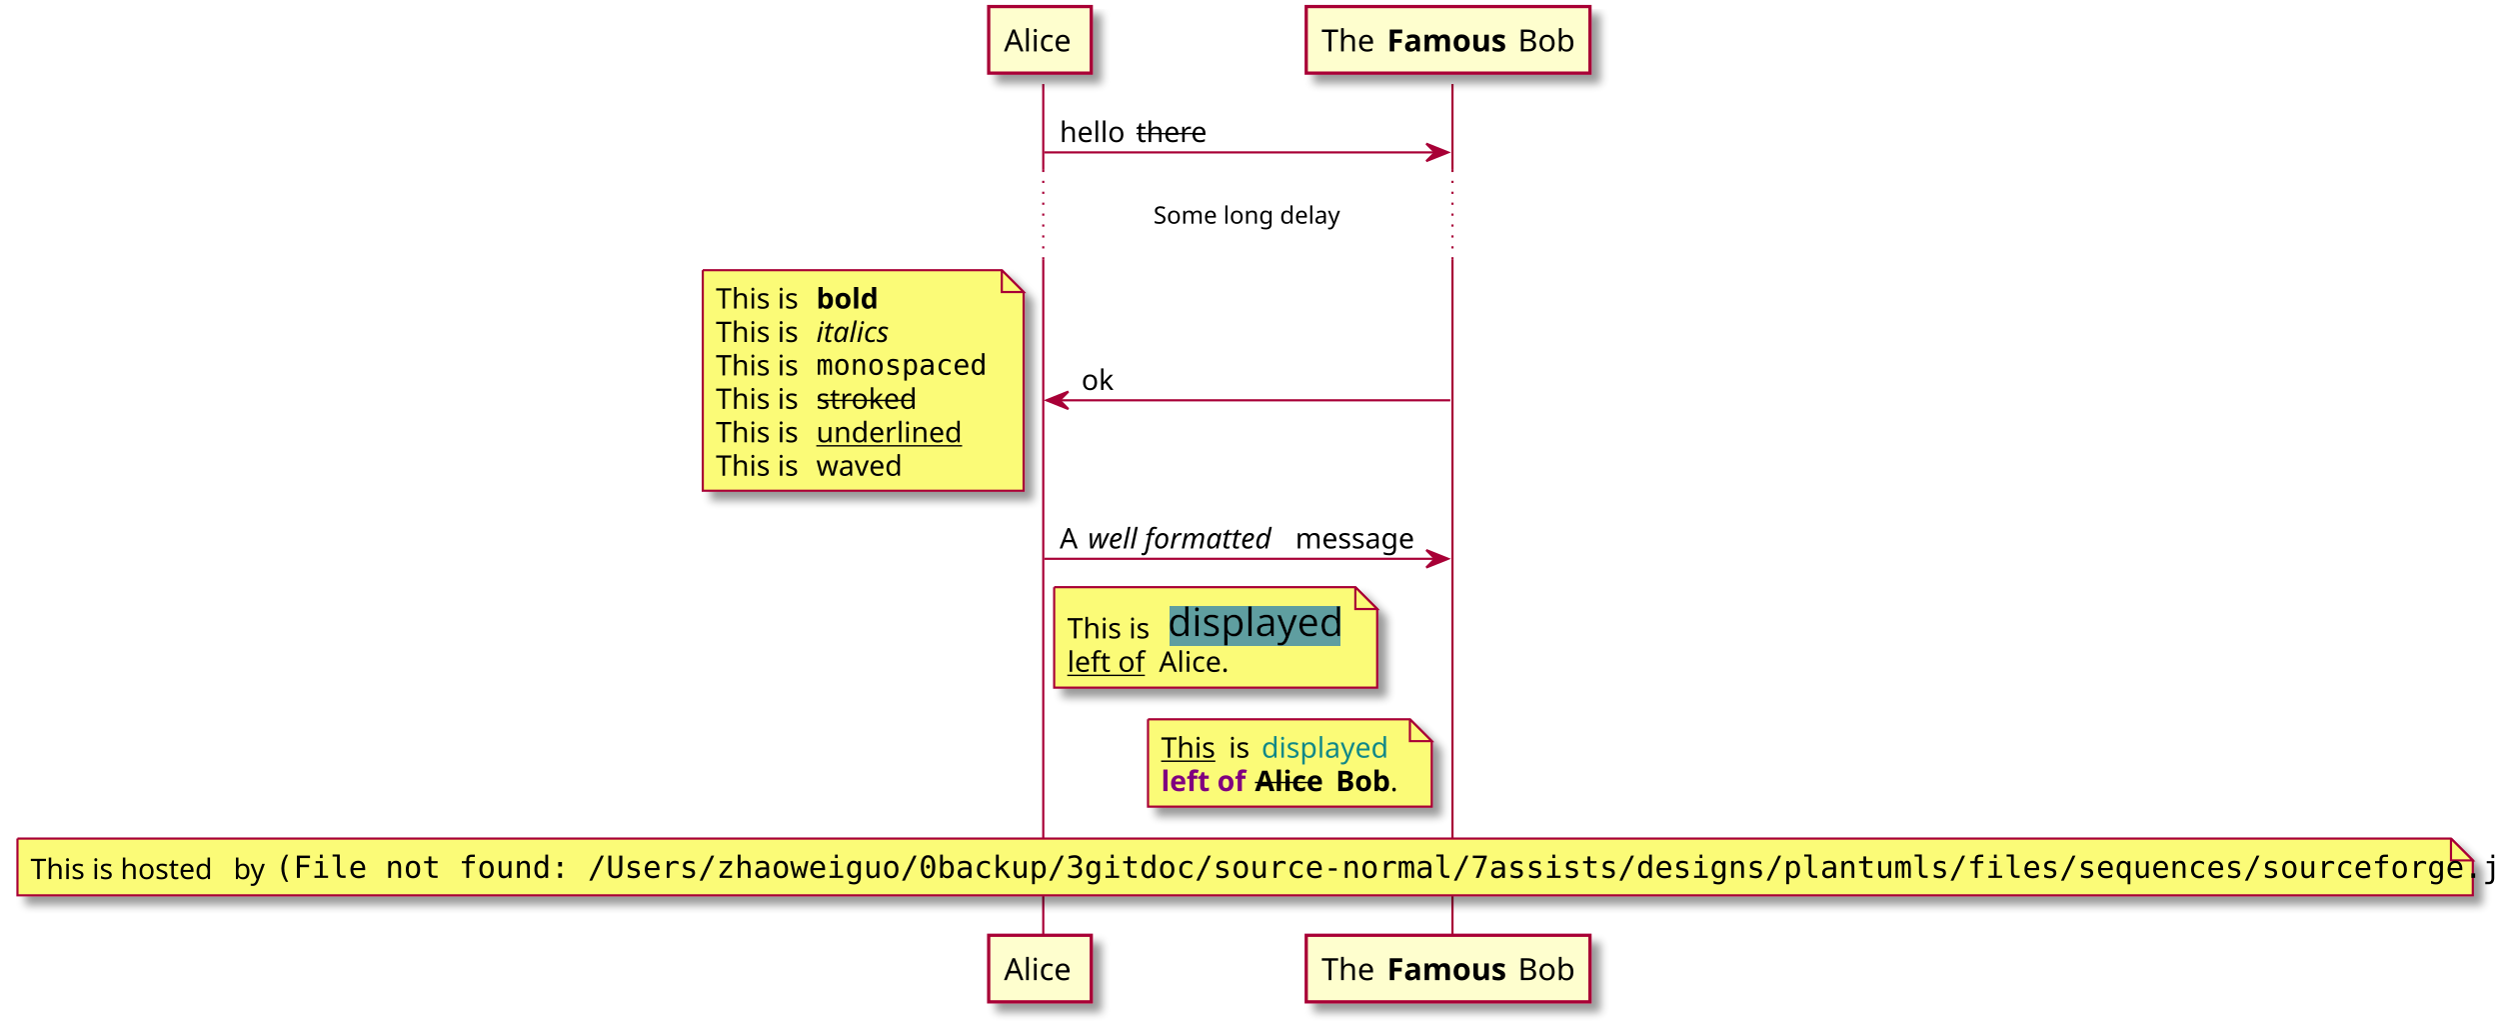
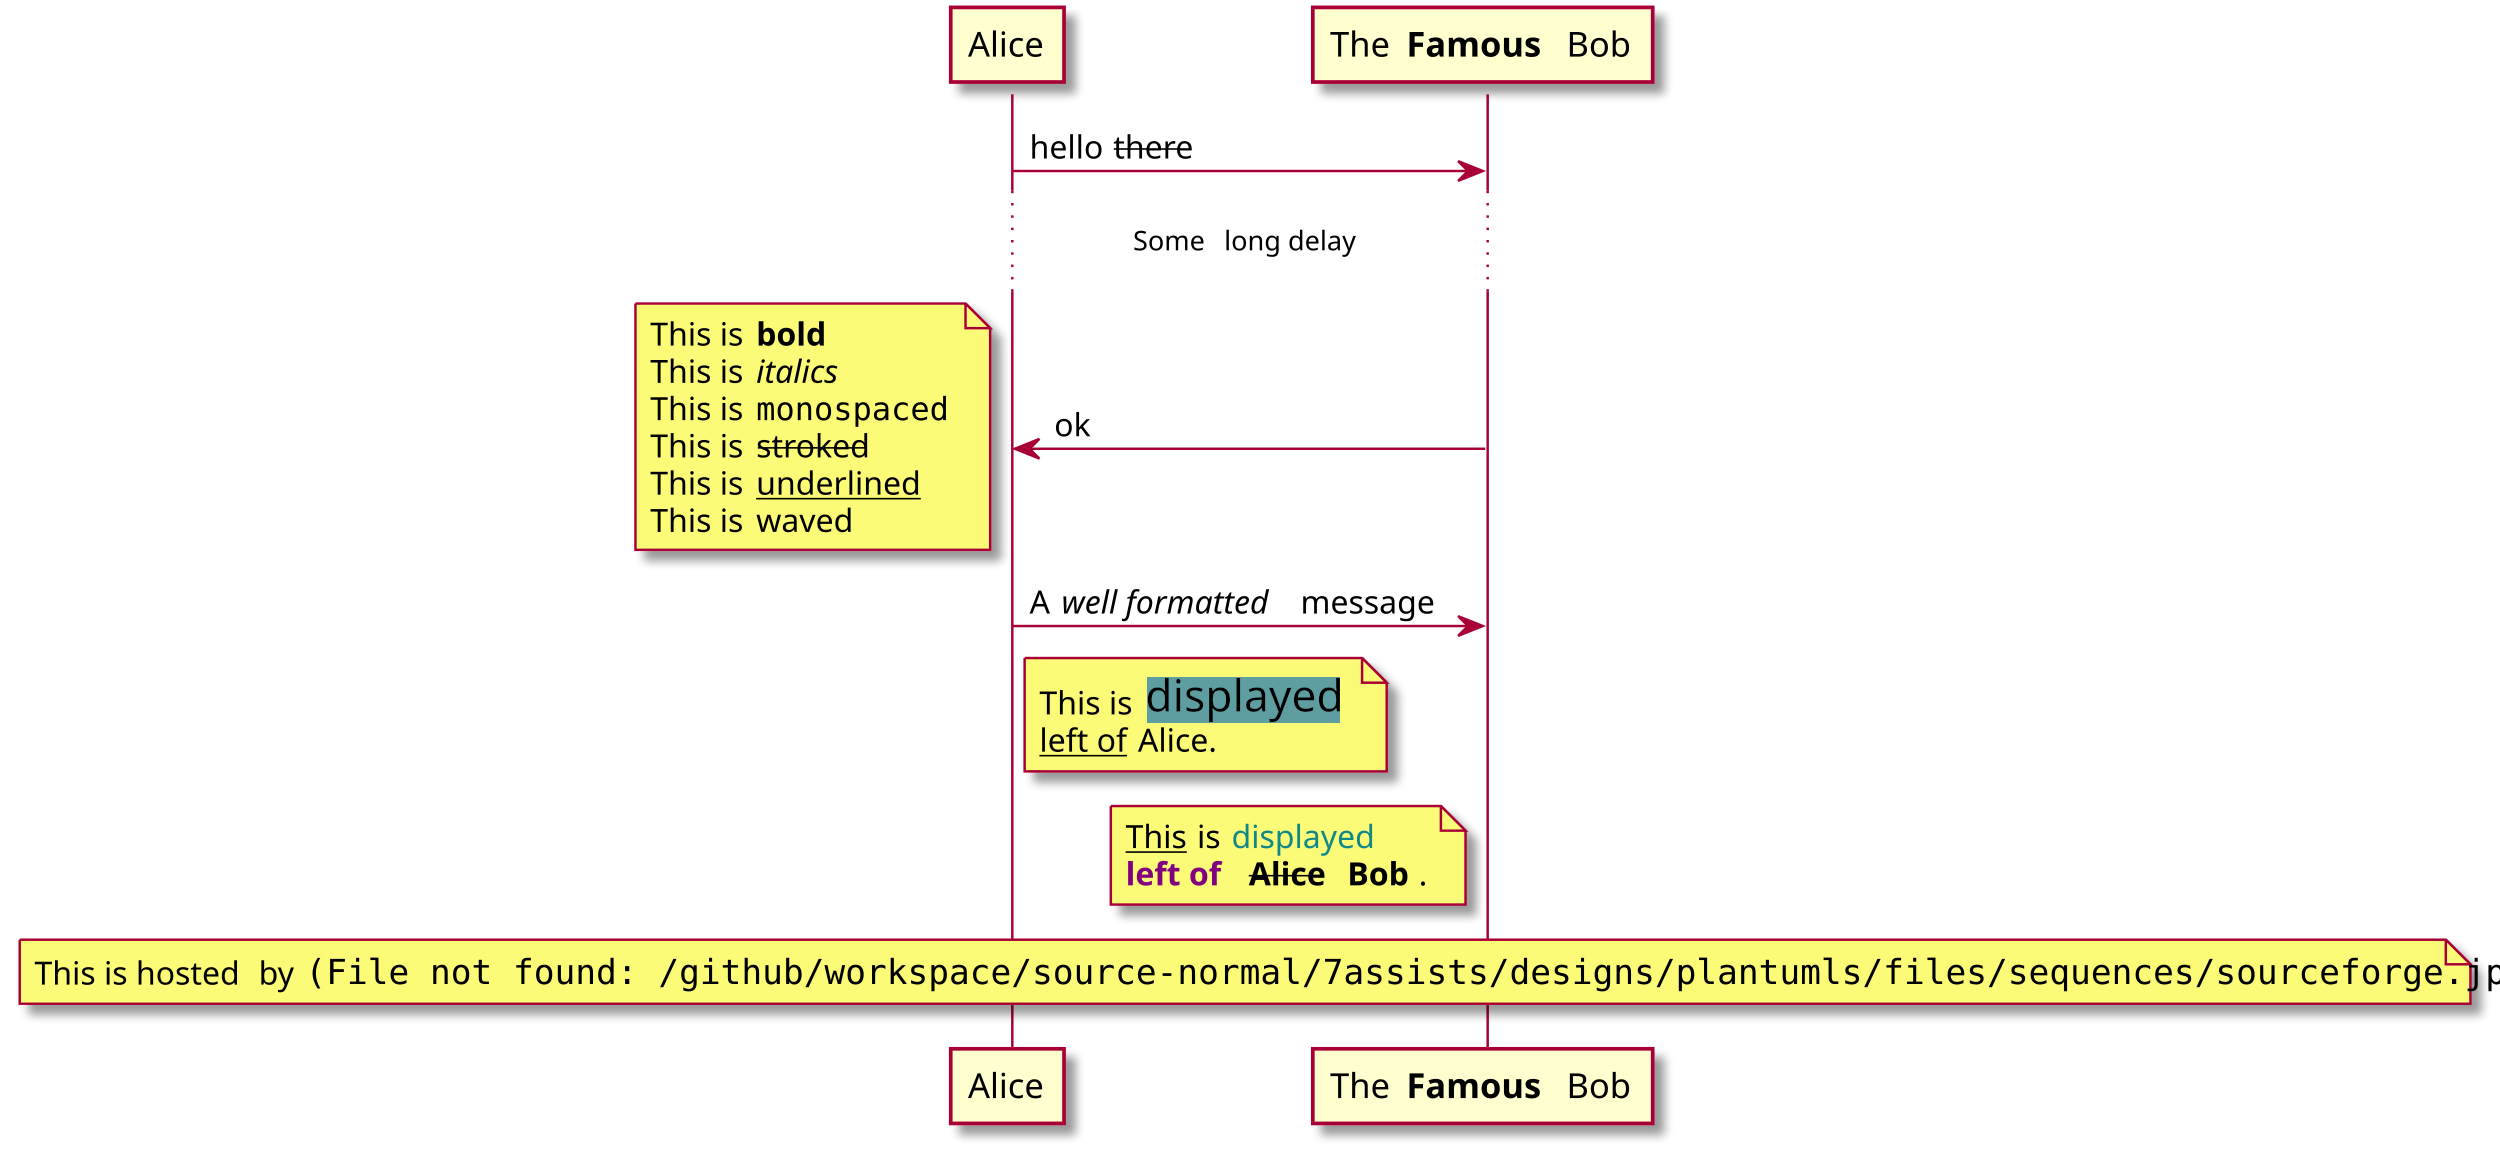
- <svg xmlns="http://www.w3.org/2000/svg" contentScriptType="application/ecmascript" contentStyleType="text/css" height="469px" preserveAspectRatio="none" style="width:1145px;height:469px;" version="1.1" viewBox="0 0 1145 469" width="1145px" zoomAndPan="magnify">
+ <svg xmlns="http://www.w3.org/2000/svg" contentScriptType="application/ecmascript" contentStyleType="text/css" height="467px" preserveAspectRatio="none" style="width:1015px;height:467px;" version="1.1" viewBox="0 0 1015 467" width="1015px" zoomAndPan="magnify">
  <defs>
    <filter height="300%" id="fghtqyne9h9t5" width="300%" x="-1" y="-1">
      <feGaussianBlur result="blurOut" stdDeviation="2.0" />
      <feColorMatrix in="blurOut" result="blurOut2" type="matrix" values="0 0 0 0 0 0 0 0 0 0 0 0 0 0 0 0 0 0 .4 0" />
      <feOffset dx="4.0" dy="4.0" in="blurOut2" result="blurOut3" />
      <feBlend in="SourceGraphic" in2="blurOut3" mode="normal" />
    </filter>
    <filter height="1" id="bghtqyne9h9t50" width="1" x="0" y="0">
      <feFlood flood-color="#5F9EA0" result="flood" />
      <feComposite in="SourceGraphic" in2="flood" operator="over" />
    </filter>
  </defs>
  <g>
-     <line style="stroke: #A80036; stroke-width: 1.0;" x1="478" x2="478" y1="38.488" y2="77.799" />
-     <line style="stroke: #A80036; stroke-width: 1.0; stroke-dasharray: 1.0,4.0;" x1="478" x2="478" y1="77.799" y2="118.754" />
-     <line style="stroke: #A80036; stroke-width: 1.0;" x1="478" x2="478" y1="118.754" y2="429.356" />
-     <line style="stroke: #A80036; stroke-width: 1.0;" x1="665.5" x2="665.5" y1="38.488" y2="77.799" />
-     <line style="stroke: #A80036; stroke-width: 1.0; stroke-dasharray: 1.0,4.0;" x1="665.5" x2="665.5" y1="77.799" y2="118.754" />
-     <line style="stroke: #A80036; stroke-width: 1.0;" x1="665.5" x2="665.5" y1="118.754" y2="429.356" />
-     <rect fill="#FEFECE" filter="url(#fghtqyne9h9t5)" height="30.488" style="stroke: #A80036; stroke-width: 1.5;" width="47" x="453" y="3" />
-     <text fill="#000000" font-family="sans-serif" font-size="14" lengthAdjust="spacingAndGlyphs" textLength="33" x="460" y="23.535">Alice</text>
-     <rect fill="#FEFECE" filter="url(#fghtqyne9h9t5)" height="30.488" style="stroke: #A80036; stroke-width: 1.5;" width="47" x="453" y="428.356" />
-     <text fill="#000000" font-family="sans-serif" font-size="14" lengthAdjust="spacingAndGlyphs" textLength="33" x="460" y="448.891">Alice</text>
-     <rect fill="#FEFECE" filter="url(#fghtqyne9h9t5)" height="30.488" style="stroke: #A80036; stroke-width: 1.5;" width="130" x="598.5" y="3" />
-     <text fill="#000000" font-family="sans-serif" font-size="14" lengthAdjust="spacingAndGlyphs" textLength="26" x="605.5" y="23.535">The</text>
-     <text fill="#000000" font-family="sans-serif" font-size="14" font-weight="bold" lengthAdjust="spacingAndGlyphs" textLength="56" x="635.5" y="23.535">Famous</text>
-     <text fill="#000000" font-family="sans-serif" font-size="14" lengthAdjust="spacingAndGlyphs" textLength="26" x="695.5" y="23.535">Bob</text>
-     <rect fill="#FEFECE" filter="url(#fghtqyne9h9t5)" height="30.488" style="stroke: #A80036; stroke-width: 1.5;" width="130" x="598.5" y="428.356" />
-     <text fill="#000000" font-family="sans-serif" font-size="14" lengthAdjust="spacingAndGlyphs" textLength="26" x="605.5" y="448.891">The</text>
-     <text fill="#000000" font-family="sans-serif" font-size="14" font-weight="bold" lengthAdjust="spacingAndGlyphs" textLength="56" x="635.5" y="448.891">Famous</text>
-     <text fill="#000000" font-family="sans-serif" font-size="14" lengthAdjust="spacingAndGlyphs" textLength="26" x="695.5" y="448.891">Bob</text>
-     <polygon fill="#A80036" points="653.5,65.799,663.5,69.799,653.5,73.799,657.5,69.799" style="stroke: #A80036; stroke-width: 1.0;" />
-     <line style="stroke: #A80036; stroke-width: 1.0;" x1="478.5" x2="659.5" y1="69.799" y2="69.799" />
-     <text fill="#000000" font-family="sans-serif" font-size="13" lengthAdjust="spacingAndGlyphs" textLength="31" x="485.5" y="65.057">hello</text>
-     <text fill="#000000" font-family="sans-serif" font-size="13" lengthAdjust="spacingAndGlyphs" text-decoration="line-through" textLength="32" x="520.5" y="65.057">there</text>
-     <text fill="#000000" font-family="sans-serif" font-size="11" lengthAdjust="spacingAndGlyphs" textLength="29" x="528.5" y="102.434">Some</text>
-     <text fill="#000000" font-family="sans-serif" font-size="11" lengthAdjust="spacingAndGlyphs" textLength="55" x="560.5" y="102.434">long delay</text>
-     <text fill="#000000" font-family="sans-serif" font-size="11" lengthAdjust="spacingAndGlyphs" textLength="0" x="618.5" y="102.434" />
-     <polygon fill="#A80036" points="489.5,179.341,479.5,183.341,489.5,187.341,485.5,183.341" style="stroke: #A80036; stroke-width: 1.0;" />
-     <line style="stroke: #A80036; stroke-width: 1.0;" x1="483.5" x2="664.5" y1="183.341" y2="183.341" />
-     <text fill="#000000" font-family="sans-serif" font-size="13" lengthAdjust="spacingAndGlyphs" textLength="16" x="495.5" y="178.599">ok</text>
-     <path d="M322,123.754 L322,224.754 L469,224.754 L469,133.754 L459,123.754 L322,123.754 " fill="#FBFB77" filter="url(#fghtqyne9h9t5)" style="stroke: #A80036; stroke-width: 1.0;" />
-     <path d="M459,123.754 L459,133.754 L469,133.754 L459,123.754 " fill="#FBFB77" style="stroke: #A80036; stroke-width: 1.0;" />
-     <text fill="#000000" font-family="sans-serif" font-size="13" lengthAdjust="spacingAndGlyphs" textLength="42" x="328" y="141.322">This is</text>
-     <text fill="#000000" font-family="sans-serif" font-size="13" font-weight="bold" lengthAdjust="spacingAndGlyphs" textLength="30" x="374" y="141.322">bold</text>
-     <text fill="#000000" font-family="sans-serif" font-size="13" lengthAdjust="spacingAndGlyphs" textLength="42" x="328" y="156.633">This is</text>
-     <text fill="#000000" font-family="sans-serif" font-size="13" font-style="italic" lengthAdjust="spacingAndGlyphs" textLength="38" x="374" y="156.633">italics</text>
-     <text fill="#000000" font-family="sans-serif" font-size="13" lengthAdjust="spacingAndGlyphs" textLength="42" x="328" y="171.943">This is</text>
-     <text fill="#000000" font-family="monospace" font-size="13" lengthAdjust="spacingAndGlyphs" textLength="80" x="374" y="171.62">monospaced</text>
-     <text fill="#000000" font-family="sans-serif" font-size="13" lengthAdjust="spacingAndGlyphs" textLength="42" x="328" y="187.254">This is</text>
-     <text fill="#000000" font-family="sans-serif" font-size="13" lengthAdjust="spacingAndGlyphs" text-decoration="line-through" textLength="48" x="374" y="187.254">stroked</text>
-     <text fill="#000000" font-family="sans-serif" font-size="13" lengthAdjust="spacingAndGlyphs" textLength="42" x="328" y="202.565">This is</text>
-     <text fill="#000000" font-family="sans-serif" font-size="13" lengthAdjust="spacingAndGlyphs" text-decoration="underline" textLength="67" x="374" y="202.565">underlined</text>
-     <text fill="#000000" font-family="sans-serif" font-size="13" lengthAdjust="spacingAndGlyphs" textLength="42" x="328" y="217.875">This is</text>
-     <text fill="#000000" font-family="sans-serif" font-size="13" lengthAdjust="spacingAndGlyphs" textLength="39" x="374" y="217.875">waved</text>
-     <polygon fill="#A80036" points="653.5,251.928,663.5,255.928,653.5,259.928,657.5,255.928" style="stroke: #A80036; stroke-width: 1.0;" />
-     <line style="stroke: #A80036; stroke-width: 1.0;" x1="478.5" x2="659.5" y1="255.928" y2="255.928" />
-     <text fill="#000000" font-family="sans-serif" font-size="13" lengthAdjust="spacingAndGlyphs" textLength="9" x="485.5" y="251.185">A</text>
-     <text fill="#000000" font-family="sans-serif" font-size="13" font-style="italic" lengthAdjust="spacingAndGlyphs" textLength="91" x="498.5" y="251.185">well formatted</text>
-     <text fill="#000000" font-family="sans-serif" font-size="13" lengthAdjust="spacingAndGlyphs" textLength="55" x="593.5" y="251.185">message</text>
-     <path d="M483,268.928 L483,314.928 L631,314.928 L631,278.928 L621,268.928 L483,268.928 " fill="#FBFB77" filter="url(#fghtqyne9h9t5)" style="stroke: #A80036; stroke-width: 1.0;" />
-     <path d="M621,268.928 L621,278.928 L631,278.928 L621,268.928 " fill="#FBFB77" style="stroke: #A80036; stroke-width: 1.0;" />
-     <text fill="#000000" font-family="sans-serif" font-size="13" lengthAdjust="spacingAndGlyphs" textLength="42" x="489" y="292.385">This is</text>
-     <text fill="#000000" filter="url(#bghtqyne9h9t50)" font-family="sans-serif" font-size="18" lengthAdjust="spacingAndGlyphs" textLength="81" x="535" y="291.33">displayed</text>
-     <text fill="#000000" font-family="sans-serif" font-size="13" lengthAdjust="spacingAndGlyphs" text-decoration="underline" textLength="38" x="489" y="307.695">left of</text>
-     <text fill="#000000" font-family="sans-serif" font-size="13" lengthAdjust="spacingAndGlyphs" textLength="35" x="531" y="307.695">Alice.</text>
-     <path d="M526,329.438 L526,369.438 L656,369.438 L656,339.438 L646,329.438 L526,329.438 " fill="#FBFB77" filter="url(#fghtqyne9h9t5)" style="stroke: #A80036; stroke-width: 1.0;" />
-     <path d="M646,329.438 L646,339.438 L656,339.438 L646,329.438 " fill="#FBFB77" style="stroke: #A80036; stroke-width: 1.0;" />
-     <text fill="#000000" font-family="sans-serif" font-size="13" lengthAdjust="spacingAndGlyphs" text-decoration="underline" textLength="27" x="532" y="347.006">This</text>
-     <text fill="#000000" font-family="sans-serif" font-size="13" lengthAdjust="spacingAndGlyphs" textLength="11" x="563" y="347.006">is</text>
-     <text fill="#118888" font-family="sans-serif" font-size="13" lengthAdjust="spacingAndGlyphs" textLength="60" x="578" y="347.006">displayed</text>
-     <text fill="#800080" font-family="sans-serif" font-size="13" font-weight="bold" lengthAdjust="spacingAndGlyphs" textLength="39" x="532" y="362.316">left of</text>
-     <text fill="#000000" font-family="sans-serif" font-size="13" font-weight="bold" lengthAdjust="spacingAndGlyphs" textLength="0" x="575" y="362.316" />
-     <text fill="#000000" font-family="sans-serif" font-size="13" font-weight="bold" lengthAdjust="spacingAndGlyphs" text-decoration="line-through" textLength="33" x="575" y="362.316">Alice</text>
-     <text fill="#000000" font-family="sans-serif" font-size="13" font-weight="bold" lengthAdjust="spacingAndGlyphs" textLength="25" x="612" y="362.316">Bob</text>
-     <text fill="#000000" font-family="sans-serif" font-size="13" lengthAdjust="spacingAndGlyphs" textLength="4" x="637" y="362.316">.</text>
-     <path d="M8,384.059 L8,410.059 L1133,410.059 L1133,394.059 L1123,384.059 L8,384.059 " fill="#FBFB77" filter="url(#fghtqyne9h9t5)" style="stroke: #A80036; stroke-width: 1.0;" />
-     <path d="M1123,384.059 L1123,394.059 L1133,394.059 L1123,384.059 " fill="#FBFB77" style="stroke: #A80036; stroke-width: 1.0;" />
-     <text fill="#000000" font-family="sans-serif" font-size="13" lengthAdjust="spacingAndGlyphs" textLength="89" x="14" y="402.613">This is hosted</text>
-     <text fill="#000000" font-family="sans-serif" font-size="13" lengthAdjust="spacingAndGlyphs" textLength="15" x="107" y="402.613">by</text>
-     <text fill="#000000" font-family="monospace" font-size="14" lengthAdjust="spacingAndGlyphs" textLength="992" x="126" y="402.054">(File not found: /Users/zhaoweiguo/0backup/3gitdoc/source-normal/7assists/designs/plantumls/files/sequences/sourceforge.jpg)</text>
+     <line style="stroke: #A80036; stroke-width: 1.0;" x1="411" x2="411" y1="38.297" y2="77.43" />
+     <line style="stroke: #A80036; stroke-width: 1.0; stroke-dasharray: 1.0,4.0;" x1="411" x2="411" y1="77.43" y2="118.234" />
+     <line style="stroke: #A80036; stroke-width: 1.0;" x1="411" x2="411" y1="118.234" y2="426.812" />
+     <line style="stroke: #A80036; stroke-width: 1.0;" x1="604" x2="604" y1="38.297" y2="77.43" />
+     <line style="stroke: #A80036; stroke-width: 1.0; stroke-dasharray: 1.0,4.0;" x1="604" x2="604" y1="77.43" y2="118.234" />
+     <line style="stroke: #A80036; stroke-width: 1.0;" x1="604" x2="604" y1="118.234" y2="426.812" />
+     <rect fill="#FEFECE" filter="url(#fghtqyne9h9t5)" height="30.297" style="stroke: #A80036; stroke-width: 1.5;" width="46" x="386" y="3" />
+     <text fill="#000000" font-family="sans-serif" font-size="14" lengthAdjust="spacingAndGlyphs" textLength="32" x="393" y="22.995">Alice</text>
+     <rect fill="#FEFECE" filter="url(#fghtqyne9h9t5)" height="30.297" style="stroke: #A80036; stroke-width: 1.5;" width="46" x="386" y="425.812" />
+     <text fill="#000000" font-family="sans-serif" font-size="14" lengthAdjust="spacingAndGlyphs" textLength="32" x="393" y="445.808">Alice</text>
+     <rect fill="#FEFECE" filter="url(#fghtqyne9h9t5)" height="30.297" style="stroke: #A80036; stroke-width: 1.5;" width="138" x="533" y="3" />
+     <text fill="#000000" font-family="sans-serif" font-size="14" lengthAdjust="spacingAndGlyphs" textLength="27" x="540" y="22.995">The</text>
+     <text fill="#000000" font-family="sans-serif" font-size="14" font-weight="bold" lengthAdjust="spacingAndGlyphs" textLength="61" x="571" y="22.995">Famous</text>
+     <text fill="#000000" font-family="sans-serif" font-size="14" lengthAdjust="spacingAndGlyphs" textLength="28" x="636" y="22.995">Bob</text>
+     <rect fill="#FEFECE" filter="url(#fghtqyne9h9t5)" height="30.297" style="stroke: #A80036; stroke-width: 1.5;" width="138" x="533" y="425.812" />
+     <text fill="#000000" font-family="sans-serif" font-size="14" lengthAdjust="spacingAndGlyphs" textLength="27" x="540" y="445.808">The</text>
+     <text fill="#000000" font-family="sans-serif" font-size="14" font-weight="bold" lengthAdjust="spacingAndGlyphs" textLength="61" x="571" y="445.808">Famous</text>
+     <text fill="#000000" font-family="sans-serif" font-size="14" lengthAdjust="spacingAndGlyphs" textLength="28" x="636" y="445.808">Bob</text>
+     <polygon fill="#A80036" points="592,65.43,602,69.43,592,73.43,596,69.43" style="stroke: #A80036; stroke-width: 1.0;" />
+     <line style="stroke: #A80036; stroke-width: 1.0;" x1="411" x2="598" y1="69.43" y2="69.43" />
+     <text fill="#000000" font-family="sans-serif" font-size="13" lengthAdjust="spacingAndGlyphs" textLength="30" x="418" y="64.364">hello</text>
+     <text fill="#000000" font-family="sans-serif" font-size="13" lengthAdjust="spacingAndGlyphs" text-decoration="line-through" textLength="34" x="452" y="64.364">there</text>
+     <text fill="#000000" font-family="sans-serif" font-size="11" lengthAdjust="spacingAndGlyphs" textLength="33" x="460" y="101.64">Some</text>
+     <text fill="#000000" font-family="sans-serif" font-size="11" lengthAdjust="spacingAndGlyphs" textLength="58" x="497" y="101.64">long delay</text>
+     <text fill="#000000" font-family="sans-serif" font-size="11" lengthAdjust="spacingAndGlyphs" textLength="0" x="559" y="101.64" />
+     <polygon fill="#A80036" points="422,178.199,412,182.199,422,186.199,418,182.199" style="stroke: #A80036; stroke-width: 1.0;" />
+     <line style="stroke: #A80036; stroke-width: 1.0;" x1="416" x2="603" y1="182.199" y2="182.199" />
+     <text fill="#000000" font-family="sans-serif" font-size="13" lengthAdjust="spacingAndGlyphs" textLength="15" x="428" y="177.133">ok</text>
+     <path d="M258,123.234 L258,223.234 L402,223.234 L402,133.234 L392,123.234 L258,123.234 " fill="#FBFB77" filter="url(#fghtqyne9h9t5)" style="stroke: #A80036; stroke-width: 1.0;" />
+     <path d="M392,123.234 L392,133.234 L402,133.234 L392,123.234 " fill="#FBFB77" style="stroke: #A80036; stroke-width: 1.0;" />
+     <text fill="#000000" font-family="sans-serif" font-size="13" lengthAdjust="spacingAndGlyphs" textLength="39" x="264" y="140.301">This is</text>
+     <text fill="#000000" font-family="sans-serif" font-size="13" font-weight="bold" lengthAdjust="spacingAndGlyphs" textLength="33" x="307" y="140.301">bold</text>
+     <text fill="#000000" font-family="sans-serif" font-size="13" lengthAdjust="spacingAndGlyphs" textLength="39" x="264" y="155.434">This is</text>
+     <text fill="#000000" font-family="sans-serif" font-size="13" font-style="italic" lengthAdjust="spacingAndGlyphs" textLength="36" x="307" y="155.434">italics</text>
+     <text fill="#000000" font-family="sans-serif" font-size="13" lengthAdjust="spacingAndGlyphs" textLength="39" x="264" y="170.567">This is</text>
+     <text fill="#000000" font-family="monospace" font-size="13" lengthAdjust="spacingAndGlyphs" textLength="80" x="307" y="170.567">monospaced</text>
+     <text fill="#000000" font-family="sans-serif" font-size="13" lengthAdjust="spacingAndGlyphs" textLength="39" x="264" y="185.7">This is</text>
+     <text fill="#000000" font-family="sans-serif" font-size="13" lengthAdjust="spacingAndGlyphs" text-decoration="line-through" textLength="48" x="307" y="185.7">stroked</text>
+     <text fill="#000000" font-family="sans-serif" font-size="13" lengthAdjust="spacingAndGlyphs" textLength="39" x="264" y="200.833">This is</text>
+     <text fill="#000000" font-family="sans-serif" font-size="13" lengthAdjust="spacingAndGlyphs" text-decoration="underline" textLength="67" x="307" y="200.833">underlined</text>
+     <text fill="#000000" font-family="sans-serif" font-size="13" lengthAdjust="spacingAndGlyphs" textLength="39" x="264" y="215.965">This is</text>
+     <text fill="#000000" font-family="sans-serif" font-size="13" lengthAdjust="spacingAndGlyphs" textLength="40" x="307" y="215.965">waved</text>
+     <polygon fill="#A80036" points="592,250.164,602,254.164,592,258.164,596,254.164" style="stroke: #A80036; stroke-width: 1.0;" />
+     <line style="stroke: #A80036; stroke-width: 1.0;" x1="411" x2="598" y1="254.164" y2="254.164" />
+     <text fill="#000000" font-family="sans-serif" font-size="13" lengthAdjust="spacingAndGlyphs" textLength="9" x="418" y="249.098">A</text>
+     <text fill="#000000" font-family="sans-serif" font-size="13" font-style="italic" lengthAdjust="spacingAndGlyphs" textLength="93" x="431" y="249.098">well formatted</text>
+     <text fill="#000000" font-family="sans-serif" font-size="13" lengthAdjust="spacingAndGlyphs" textLength="59" x="528" y="249.098">message</text>
+     <path d="M416,267.164 L416,313.164 L563,313.164 L563,277.164 L553,267.164 L416,267.164 " fill="#FBFB77" filter="url(#fghtqyne9h9t5)" style="stroke: #A80036; stroke-width: 1.0;" />
+     <path d="M553,267.164 L553,277.164 L563,277.164 L553,267.164 " fill="#FBFB77" style="stroke: #A80036; stroke-width: 1.0;" />
+     <text fill="#000000" font-family="sans-serif" font-size="13" lengthAdjust="spacingAndGlyphs" textLength="39" x="422" y="290.051">This is</text>
+     <text fill="#000000" filter="url(#bghtqyne9h9t50)" font-family="sans-serif" font-size="18" lengthAdjust="spacingAndGlyphs" textLength="83" x="465" y="288.872">displayed</text>
+     <text fill="#000000" font-family="sans-serif" font-size="13" lengthAdjust="spacingAndGlyphs" text-decoration="underline" textLength="36" x="422" y="305.184">left of</text>
+     <text fill="#000000" font-family="sans-serif" font-size="13" lengthAdjust="spacingAndGlyphs" textLength="34" x="462" y="305.184">Alice.</text>
+     <path d="M451,327.25 L451,367.25 L595,367.25 L595,337.25 L585,327.25 L451,327.25 " fill="#FBFB77" filter="url(#fghtqyne9h9t5)" style="stroke: #A80036; stroke-width: 1.0;" />
+     <path d="M585,327.25 L585,337.25 L595,337.25 L585,327.25 " fill="#FBFB77" style="stroke: #A80036; stroke-width: 1.0;" />
+     <text fill="#000000" font-family="sans-serif" font-size="13" lengthAdjust="spacingAndGlyphs" text-decoration="underline" textLength="25" x="457" y="344.317">This</text>
+     <text fill="#000000" font-family="sans-serif" font-size="13" lengthAdjust="spacingAndGlyphs" textLength="10" x="486" y="344.317">is</text>
+     <text fill="#118888" font-family="sans-serif" font-size="13" lengthAdjust="spacingAndGlyphs" textLength="60" x="500" y="344.317">displayed</text>
+     <text fill="#800080" font-family="sans-serif" font-size="13" font-weight="bold" lengthAdjust="spacingAndGlyphs" textLength="45" x="457" y="359.45">left of</text>
+     <text fill="#000000" font-family="sans-serif" font-size="13" font-weight="bold" lengthAdjust="spacingAndGlyphs" textLength="0" x="507" y="359.45" />
+     <text fill="#000000" font-family="sans-serif" font-size="13" font-weight="bold" lengthAdjust="spacingAndGlyphs" text-decoration="line-through" textLength="35" x="507" y="359.45">Alice</text>
+     <text fill="#000000" font-family="sans-serif" font-size="13" font-weight="bold" lengthAdjust="spacingAndGlyphs" textLength="29" x="547" y="359.45">Bob</text>
+     <text fill="#000000" font-family="sans-serif" font-size="13" lengthAdjust="spacingAndGlyphs" textLength="4" x="576" y="359.45">.</text>
+     <path d="M8,381.516 L8,407.516 L1003,407.516 L1003,391.516 L993,381.516 L8,381.516 " fill="#FBFB77" filter="url(#fghtqyne9h9t5)" style="stroke: #A80036; stroke-width: 1.0;" />
+     <path d="M993,381.516 L993,391.516 L1003,391.516 L993,381.516 " fill="#FBFB77" style="stroke: #A80036; stroke-width: 1.0;" />
+     <text fill="#000000" font-family="sans-serif" font-size="13" lengthAdjust="spacingAndGlyphs" textLength="87" x="14" y="399.747">This is hosted</text>
+     <text fill="#000000" font-family="sans-serif" font-size="13" lengthAdjust="spacingAndGlyphs" textLength="15" x="105" y="399.747">by</text>
+     <text fill="#000000" font-family="monospace" font-size="14" lengthAdjust="spacingAndGlyphs" textLength="864" x="124" y="399.511">(File not found: /github/workspace/source-normal/7assists/designs/plantumls/files/sequences/sourceforge.jpg)</text>
  </g>
</svg>
